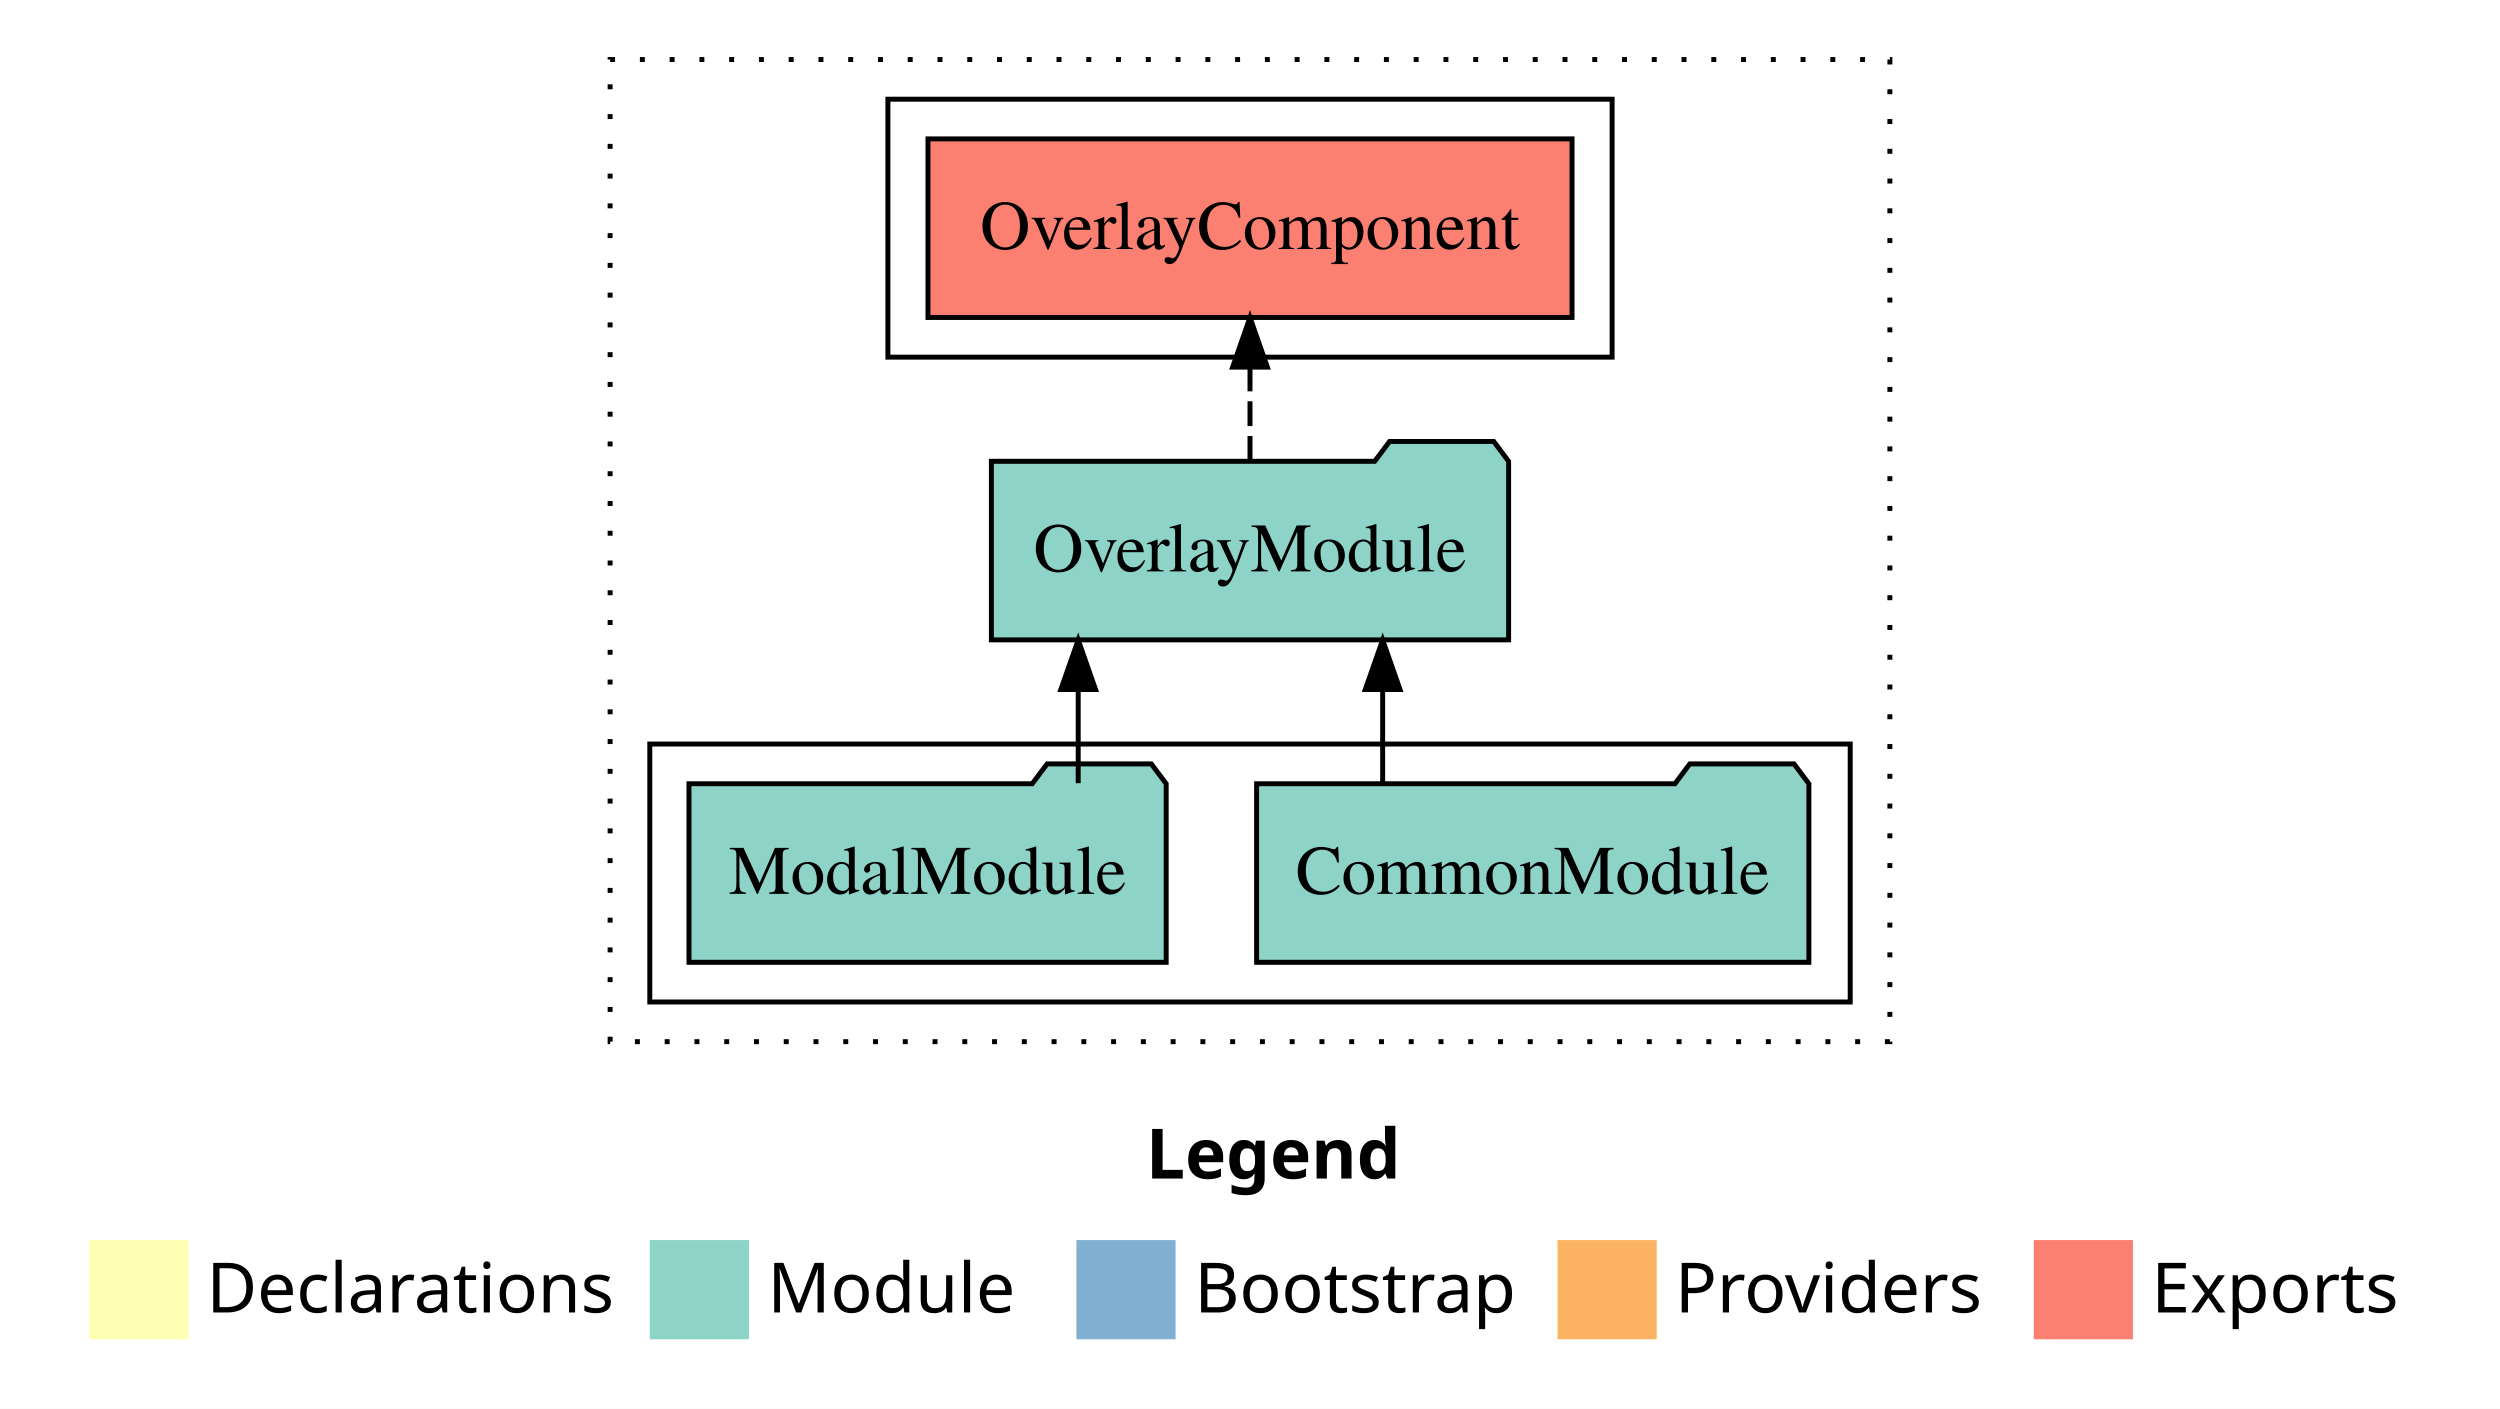
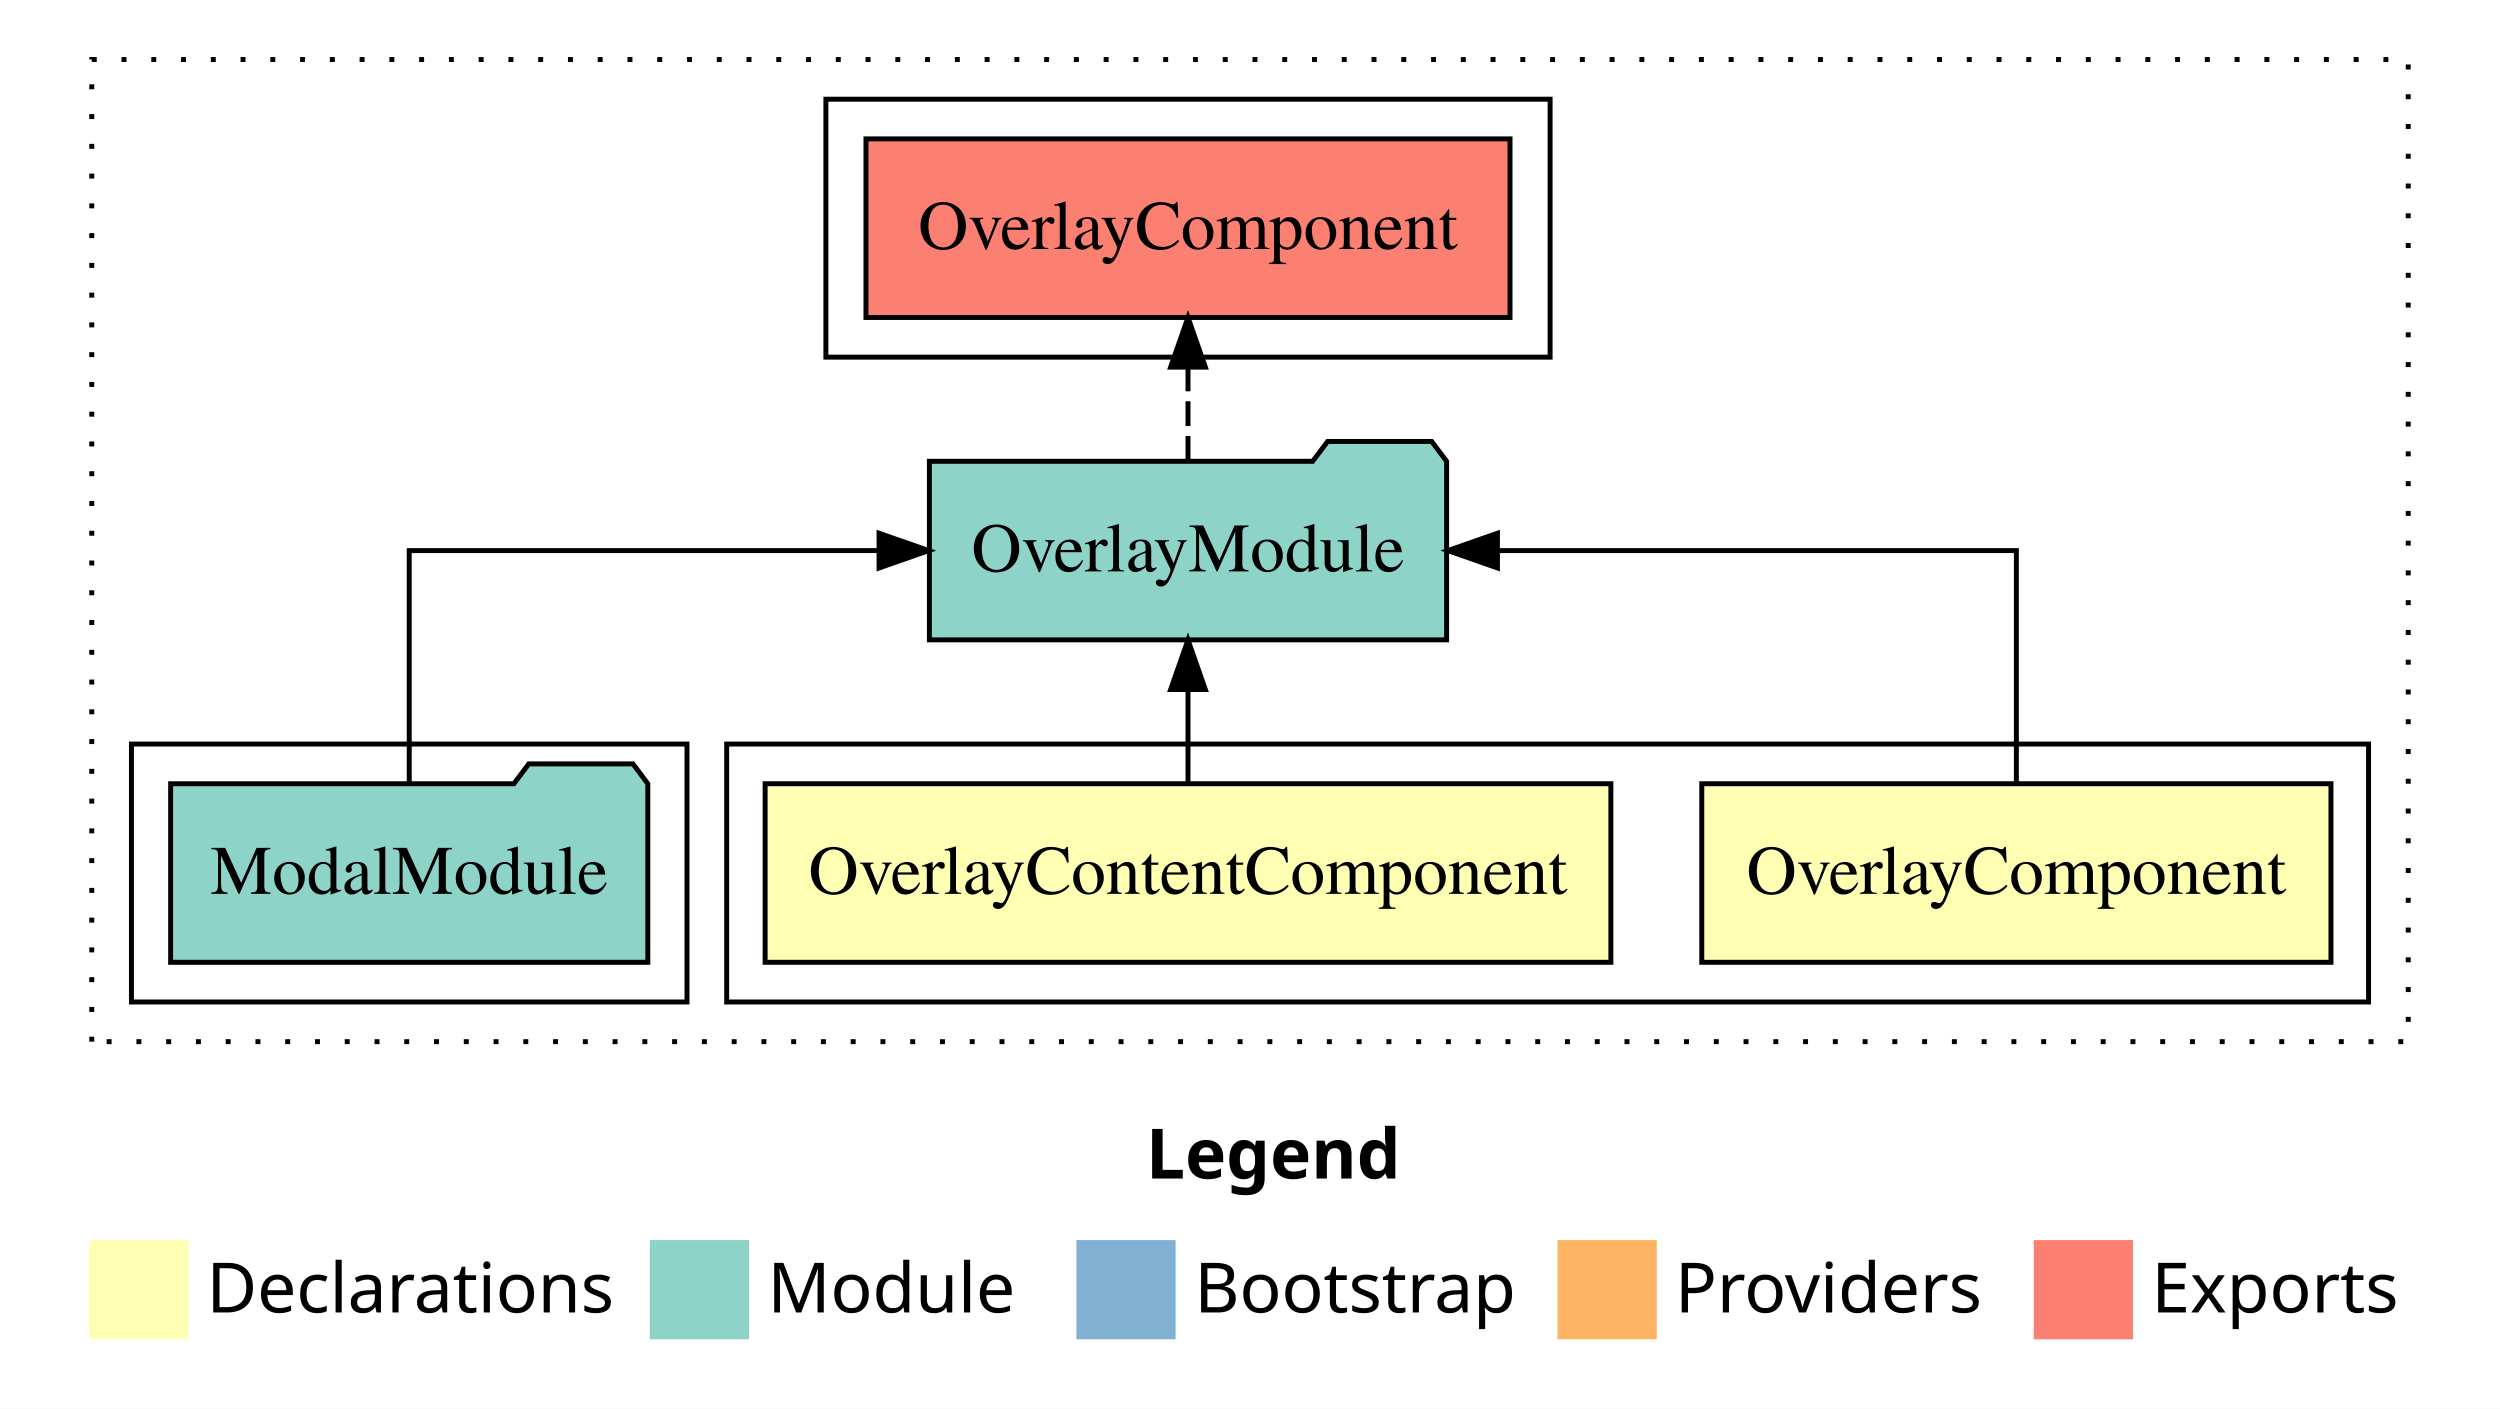
<svg xmlns="http://www.w3.org/2000/svg" width="504pt" height="284pt" viewBox="0.00 0.00 504.00 284.00">
  <g id="graph0" class="graph" transform="scale(1 1) rotate(0) translate(4 280)">
    <polygon fill="#ffffff" stroke="transparent" points="-4,4 -4,-280 500,-280 500,4 -4,4" />
    <text text-anchor="start" x="227.009" y="-42.4" font-family="sans-serif" font-weight="bold" font-size="14.00" fill="#000000">Legend</text>
    <polygon fill="#ffffb3" stroke="transparent" points="14,-10 14,-30 34,-30 34,-10 14,-10" />
    <text text-anchor="start" x="37.629" y="-15.4" font-family="sans-serif" font-size="14.00" fill="#000000">  Declarations</text>
    <polygon fill="#8dd3c7" stroke="transparent" points="127,-10 127,-30 147,-30 147,-10 127,-10" />
    <text text-anchor="start" x="150.725" y="-15.4" font-family="sans-serif" font-size="14.00" fill="#000000">  Module</text>
    <polygon fill="#80b1d3" stroke="transparent" points="213,-10 213,-30 233,-30 233,-10 213,-10" />
    <text text-anchor="start" x="236.781" y="-15.4" font-family="sans-serif" font-size="14.00" fill="#000000">  Bootstrap</text>
    <polygon fill="#fdb462" stroke="transparent" points="310,-10 310,-30 330,-30 330,-10 310,-10" />
    <text text-anchor="start" x="333.673" y="-15.4" font-family="sans-serif" font-size="14.00" fill="#000000">  Providers</text>
    <polygon fill="#fb8072" stroke="transparent" points="406,-10 406,-30 426,-30 426,-10 406,-10" />
    <text text-anchor="start" x="429.726" y="-15.4" font-family="sans-serif" font-size="14.00" fill="#000000">  Exports</text>
    <g id="clust1" class="cluster">
-       <polygon fill="none" stroke="#000000" stroke-dasharray="1,5" points="119,-70 119,-268 377,-268 377,-70 119,-70" />
+       <polygon fill="none" stroke="#000000" stroke-dasharray="1,5" points="14.5,-70 14.5,-268 481.5,-268 481.5,-70 14.5,-70" />
    </g>
-     <g id="clust3" class="cluster">
-       <polygon fill="none" stroke="#000000" points="127,-78 127,-130 369,-130 369,-78 127,-78" />
+     <g id="clust2" class="cluster">
+       <polygon fill="none" stroke="#000000" points="142.5,-78 142.5,-130 473.5,-130 473.5,-78 142.5,-78" />
    </g>
-     <g id="clust4" class="cluster">
-       <polygon fill="none" stroke="#000000" points="175,-208 175,-260 321,-260 321,-208 175,-208" />
+     <g id="clust5" class="cluster">
+       <polygon fill="none" stroke="#000000" points="22.5,-78 22.5,-130 134.5,-130 134.5,-78 22.5,-78" />
+     </g>
+     <g id="clust6" class="cluster">
+       <polygon fill="none" stroke="#000000" points="162.5,-208 162.5,-260 308.5,-260 308.5,-208 162.5,-208" />
    </g>
    <g id="node1" class="node">
-       <polygon fill="#8dd3c7" stroke="#000000" points="360.668,-122 357.668,-126 336.668,-126 333.668,-122 249.332,-122 249.332,-86 360.668,-86 360.668,-122" />
-       <text text-anchor="middle" x="305" y="-99.8" font-family="Times,serif" font-size="14.00" fill="#000000">CommonModule</text>
+       <polygon fill="#ffffb3" stroke="#000000" points="465.92,-122 339.08,-122 339.08,-86 465.92,-86 465.92,-122" />
+       <text text-anchor="middle" x="402.5" y="-99.8" font-family="Times,serif" font-size="14.00" fill="#000000">OverlayComponent</text>
    </g>
    <g id="node3" class="node">
-       <polygon fill="#8dd3c7" stroke="#000000" points="300.137,-187 297.137,-191 276.137,-191 273.137,-187 195.863,-187 195.863,-151 300.137,-151 300.137,-187" />
-       <text text-anchor="middle" x="248" y="-164.8" font-family="Times,serif" font-size="14.00" fill="#000000">OverlayModule</text>
+       <polygon fill="#8dd3c7" stroke="#000000" points="287.637,-187 284.637,-191 263.637,-191 260.637,-187 183.363,-187 183.363,-151 287.637,-151 287.637,-187" />
+       <text text-anchor="middle" x="235.5" y="-164.8" font-family="Times,serif" font-size="14.00" fill="#000000">OverlayModule</text>
    </g>
    <g id="edge1" class="edge">
-       <path fill="none" stroke="#000000" d="M274.742,-122.106C274.742,-122.106 274.742,-140.991 274.742,-140.991" />
-       <polygon fill="#000000" stroke="#000000" points="271.242,-140.991 274.742,-150.991 278.242,-140.991 271.242,-140.991" />
+       <path fill="none" stroke="#000000" d="M402.5,-122.106C402.5,-141.339 402.5,-169 402.5,-169 402.5,-169 297.882,-169 297.882,-169" />
+       <polygon fill="#000000" stroke="#000000" points="297.882,-165.5 287.882,-169 297.882,-172.5 297.882,-165.5" />
    </g>
    <g id="node2" class="node">
-       <polygon fill="#8dd3c7" stroke="#000000" points="231.1,-122 228.1,-126 207.1,-126 204.1,-122 134.9,-122 134.9,-86 231.1,-86 231.1,-122" />
-       <text text-anchor="middle" x="183" y="-99.8" font-family="Times,serif" font-size="14.00" fill="#000000">ModalModule</text>
+       <polygon fill="#ffffb3" stroke="#000000" points="320.752,-122 150.248,-122 150.248,-86 320.752,-86 320.752,-122" />
+       <text text-anchor="middle" x="235.5" y="-99.8" font-family="Times,serif" font-size="14.00" fill="#000000">OverlayContentComponent</text>
    </g>
    <g id="edge2" class="edge">
-       <path fill="none" stroke="#000000" d="M213.366,-122.106C213.366,-122.106 213.366,-140.991 213.366,-140.991" />
-       <polygon fill="#000000" stroke="#000000" points="209.866,-140.991 213.366,-150.991 216.866,-140.991 209.866,-140.991" />
+       <path fill="none" stroke="#000000" d="M235.5,-122.106C235.5,-122.106 235.5,-140.991 235.5,-140.991" />
+       <polygon fill="#000000" stroke="#000000" points="232,-140.991 235.5,-150.991 239,-140.991 232,-140.991" />
+     </g>
+     <g id="node5" class="node">
+       <polygon fill="#fb8072" stroke="#000000" points="300.419,-252 170.581,-252 170.581,-216 300.419,-216 300.419,-252" />
+       <text text-anchor="middle" x="235.5" y="-229.8" font-family="Times,serif" font-size="14.00" fill="#000000">OverlayComponent </text>
+     </g>
+     <g id="edge4" class="edge">
+       <path fill="none" stroke="#000000" stroke-dasharray="5,2" d="M235.5,-187.106C235.5,-187.106 235.5,-205.991 235.5,-205.991" />
+       <polygon fill="#000000" stroke="#000000" points="232,-205.991 235.5,-215.991 239,-205.991 232,-205.991" />
    </g>
    <g id="node4" class="node">
-       <polygon fill="#fb8072" stroke="#000000" points="312.919,-252 183.081,-252 183.081,-216 312.919,-216 312.919,-252" />
-       <text text-anchor="middle" x="248" y="-229.8" font-family="Times,serif" font-size="14.00" fill="#000000">OverlayComponent </text>
+       <polygon fill="#8dd3c7" stroke="#000000" points="126.6,-122 123.6,-126 102.6,-126 99.6,-122 30.4,-122 30.4,-86 126.6,-86 126.6,-122" />
+       <text text-anchor="middle" x="78.5" y="-99.8" font-family="Times,serif" font-size="14.00" fill="#000000">ModalModule</text>
    </g>
    <g id="edge3" class="edge">
-       <path fill="none" stroke="#000000" stroke-dasharray="5,2" d="M248,-187.106C248,-187.106 248,-205.991 248,-205.991" />
-       <polygon fill="#000000" stroke="#000000" points="244.5,-205.991 248,-215.991 251.5,-205.991 244.5,-205.991" />
+       <path fill="none" stroke="#000000" d="M78.5,-122.106C78.5,-141.339 78.5,-169 78.5,-169 78.5,-169 173.221,-169 173.221,-169" />
+       <polygon fill="#000000" stroke="#000000" points="173.221,-172.5 183.221,-169 173.221,-165.5 173.221,-172.5" />
    </g>
  </g>
</svg>
